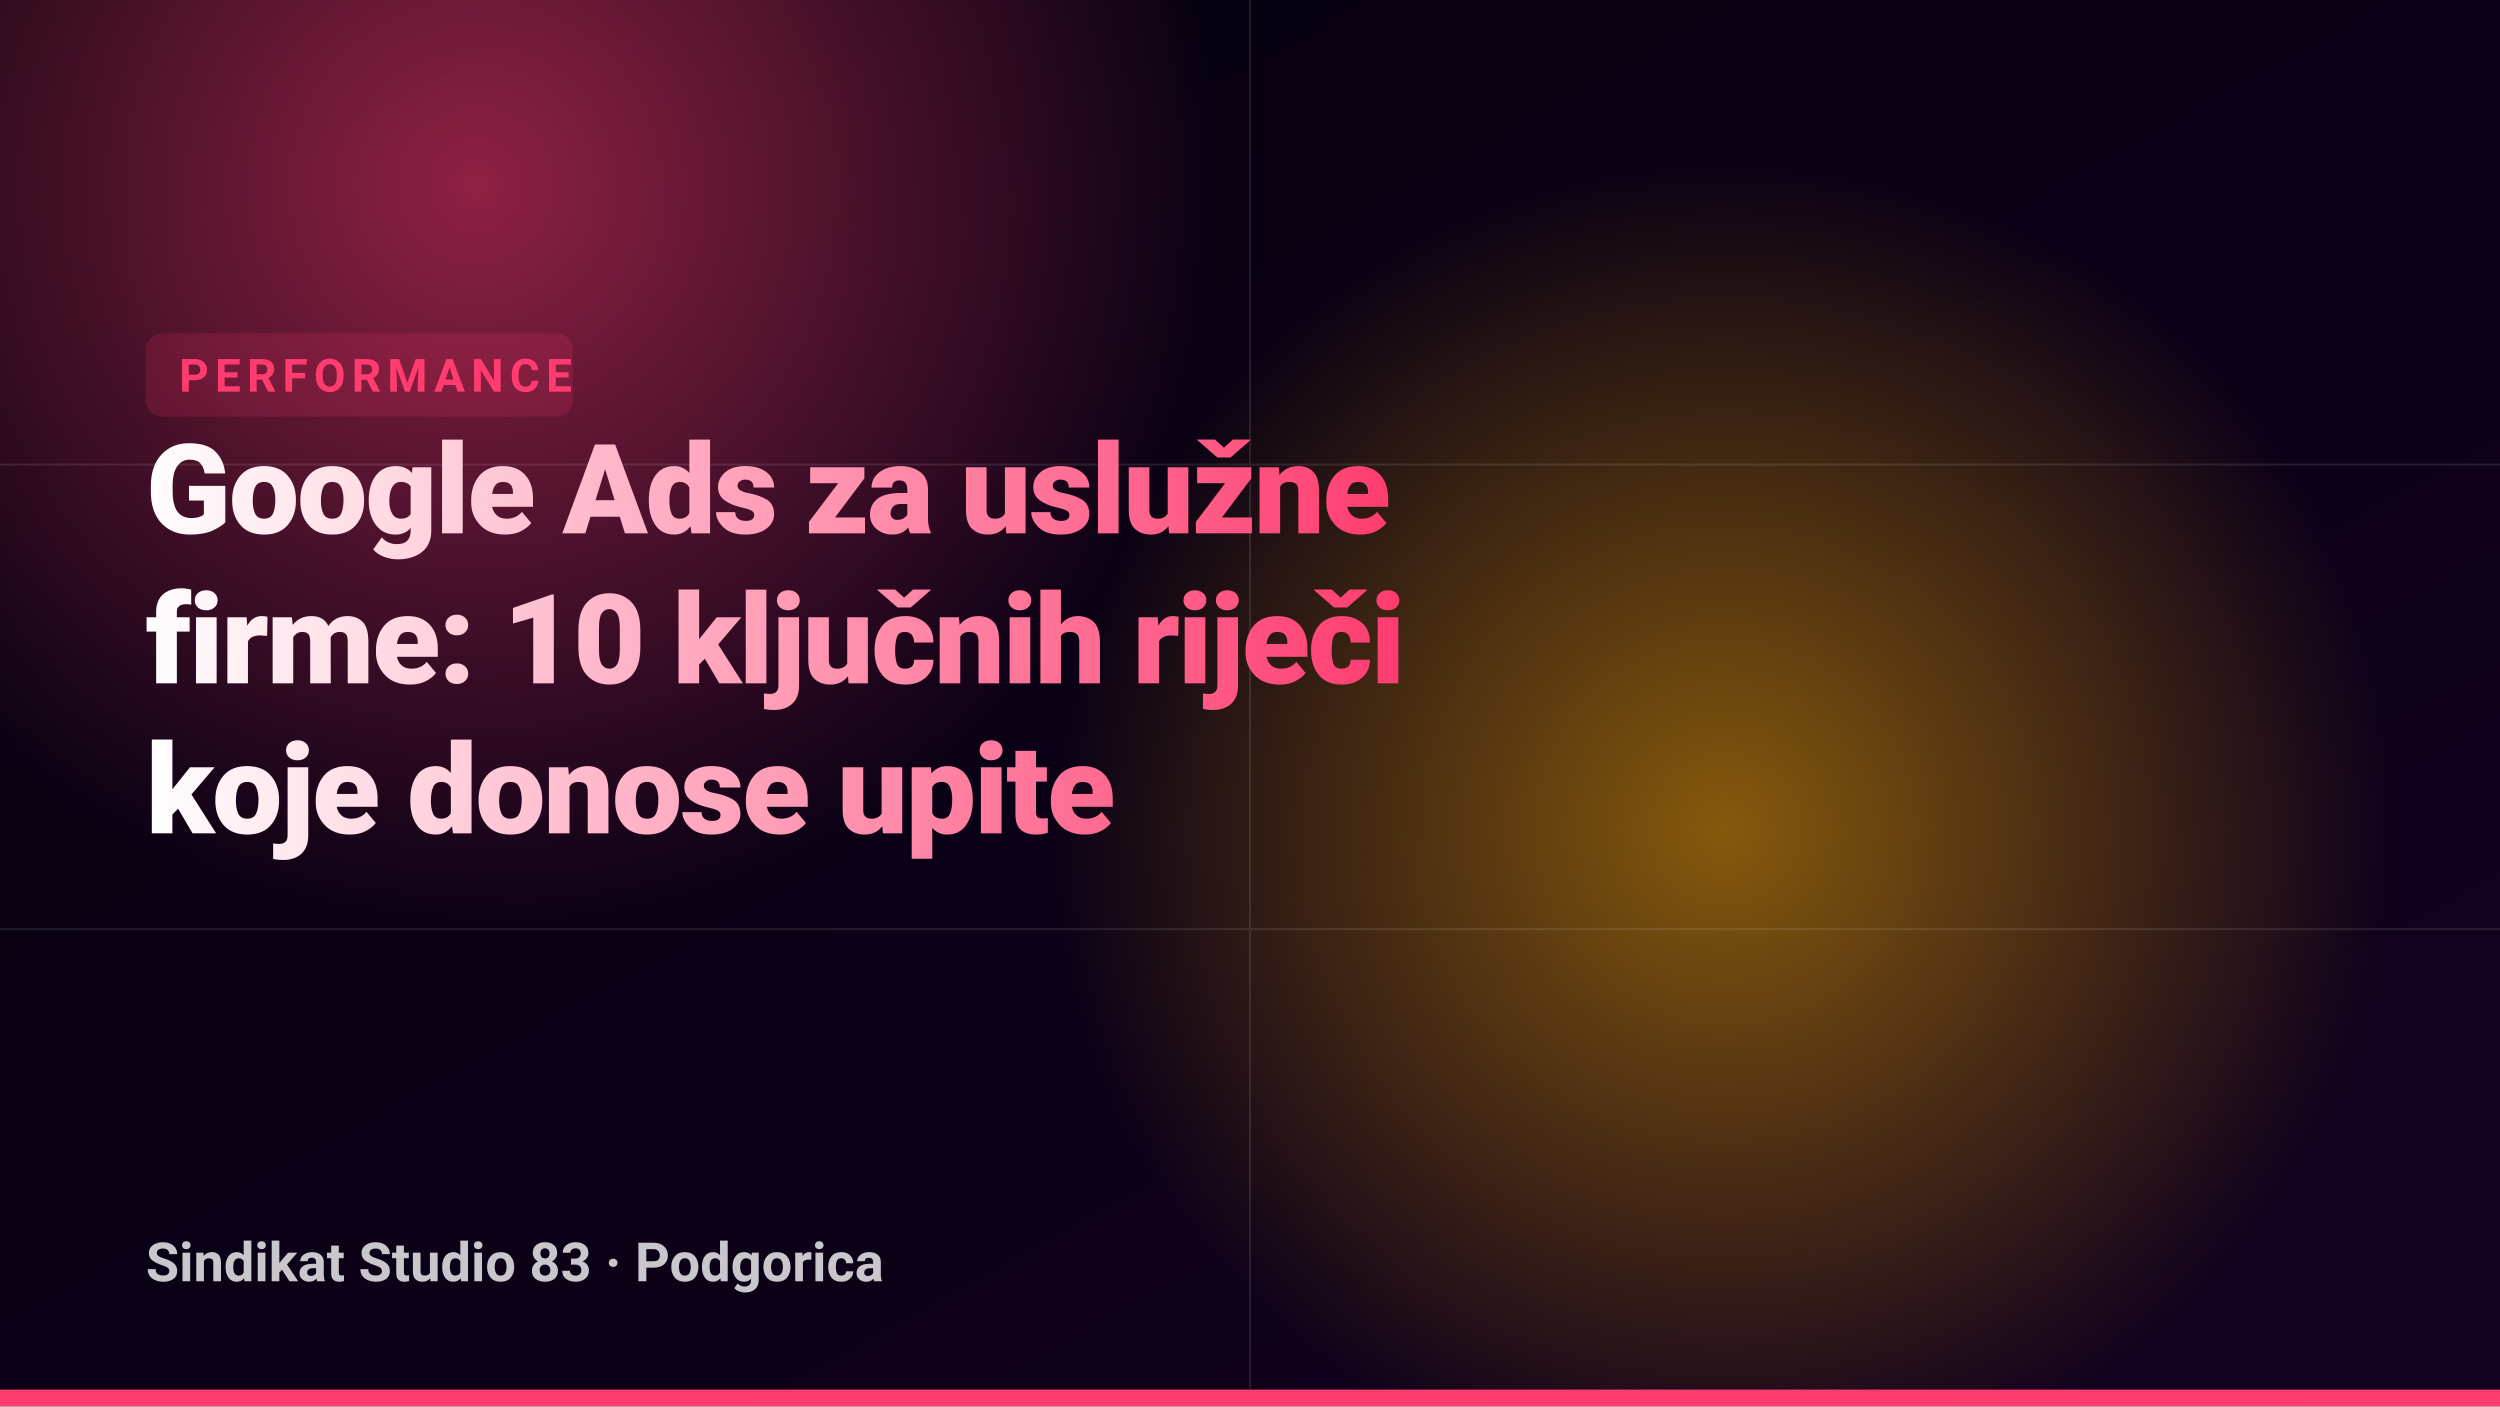
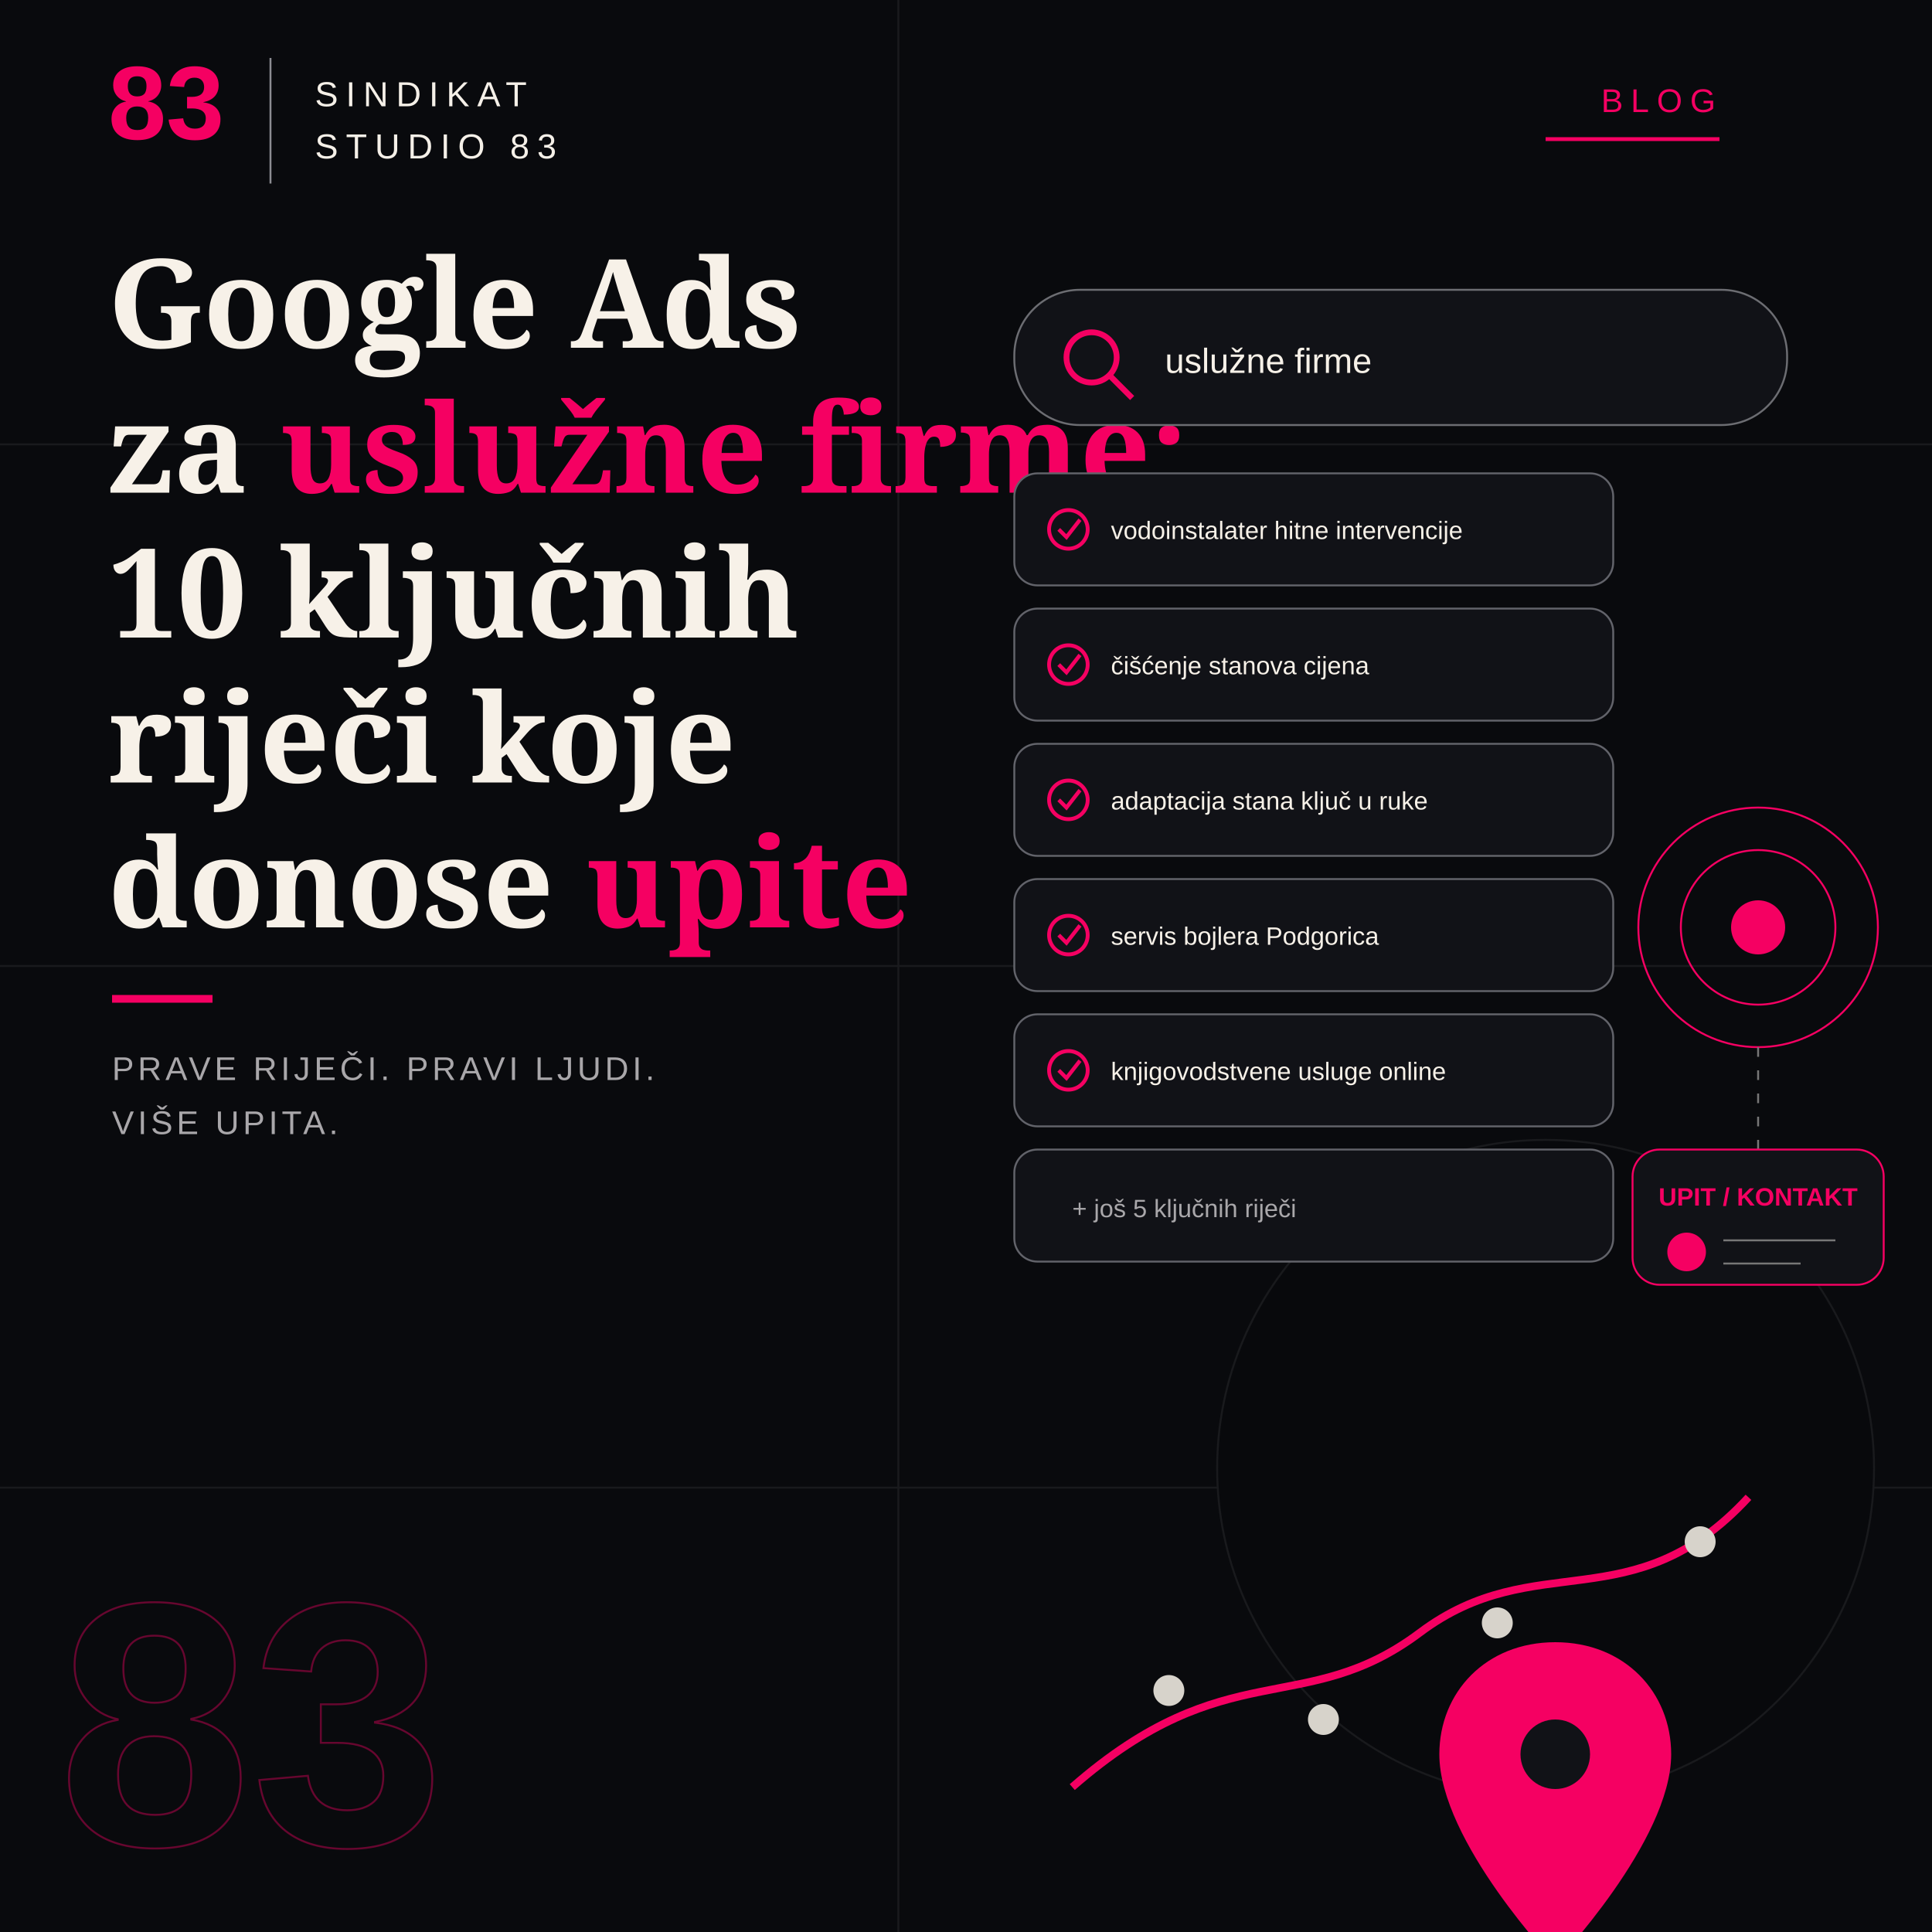
- <svg xmlns="http://www.w3.org/2000/svg" viewBox="0 0 1200 675" width="1200" height="675" role="img" aria-label="Google Ads za uslužne firme: 10 ključnih riječi koje donose upite">
-   <defs>
-     <linearGradient id="bg" x1="0" y1="0" x2="1" y2="1">
-       <stop offset="0" stop-color="#05010D" />
-       <stop offset="1" stop-color="#12011F" />
-     </linearGradient>
-     <radialGradient id="g1" cx="50%" cy="50%" r="50%">
-       <stop offset="0" stop-color="#FF3B6F" stop-opacity="0.55" />
-       <stop offset="1" stop-color="#FF3B6F" stop-opacity="0" />
-     </radialGradient>
-     <radialGradient id="g2" cx="50%" cy="50%" r="50%">
-       <stop offset="0" stop-color="#FFB000" stop-opacity="0.5" />
-       <stop offset="1" stop-color="#FFB000" stop-opacity="0" />
-     </radialGradient>
-     <linearGradient id="txt" x1="0" y1="0" x2="1" y2="0">
-       <stop offset="0" stop-color="#FFFFFF" />
-       <stop offset="1" stop-color="#FF3B6F" />
-     </linearGradient>
-   </defs>
-   <rect width="1200" height="675" fill="url(#bg)" />
-   <circle cx="228" cy="88" r="360" fill="url(#g1)" />
-   <circle cx="828" cy="398" r="320" fill="url(#g2)" />
-   <g opacity="0.10" stroke="#FFFFFF" stroke-width="1">
-     <line x1="0" y1="223" x2="1200" y2="223" />
-     <line x1="0" y1="446" x2="1200" y2="446" />
-     <line x1="600" y1="0" x2="600" y2="675" />
+ <svg xmlns="http://www.w3.org/2000/svg" viewBox="0 0 1000 1000" width="1000" height="1000" role="img" aria-label="Google Ads za uslužne firme: 10 ključnih riječi koje donose upite">
+   <rect width="1000" height="1000" fill="#090a0d" />
+   <g opacity=".07" stroke="#fff">
+     <path d="M0 230H1000M0 500H1000M0 770H1000M465 0V1000" />
+     <circle cx="800" cy="760" r="170" />
  </g>
-   <g font-family="'Segoe UI', system-ui, -apple-system, Roboto, Arial, sans-serif">
-     <rect x="70" y="160" rx="8" ry="8" width="205" height="40" fill="#FF3B6F" opacity="0.16" />
-     <text x="86" y="188" fill="#FF3B6F" font-size="22" font-weight="700" letter-spacing="3">PERFORMANCE</text>
-     <text fill="url(#txt)" font-size="60" font-weight="800" letter-spacing="-1">
-       <tspan x="70" y="256">Google Ads za uslužne</tspan>
-       <tspan x="70" y="328">firme: 10 ključnih riječi</tspan>
-       <tspan x="70" y="400">koje donose upite</tspan>
+   <g font-family="Arial,sans-serif">
+     <text x="56" y="72" fill="#f50062" font-size="54" font-weight="900">83</text>
+     <path d="M140 30V95" stroke="#8c8d92" />
+     <text x="163" y="55" fill="#f5f0e8" font-size="18" letter-spacing="4">SINDIKAT</text>
+     <text x="163" y="82" fill="#f5f0e8" font-size="18" letter-spacing="4">STUDIO 83</text>
+     <text x="888" y="58" fill="#f50062" text-anchor="end" font-size="17" letter-spacing="4">BLOG</text>
+     <path d="M800 72H890" stroke="#f50062" stroke-width="2" />
+   </g>
+   <g font-family="Georgia,serif" font-weight="700">
+     <text x="56" y="180" fill="#f7f1e8" font-size="64">Google Ads</text>
+     <text x="56" y="255" fill="#f7f1e8" font-size="64">za <tspan fill="#f50062">uslužne firme:</tspan>
    </text>
-     <text x="70" y="615" fill="rgba(255,255,255,.78)" font-size="26" font-weight="600">Sindikat Studio 83 · Podgorica</text>
+     <text x="56" y="330" fill="#f7f1e8" font-size="64">10 ključnih</text>
+     <text x="56" y="405" fill="#f7f1e8" font-size="64">riječi koje</text>
+     <text x="56" y="480" fill="#f7f1e8" font-size="64">donose <tspan fill="#f50062">upite</tspan>
+     </text>
  </g>
-   <rect x="0" y="667" width="1200" height="8" fill="#FF3B6F" />
+   <path d="M58 517H110" stroke="#f50062" stroke-width="4" />
+   <text x="58" y="559" fill="#a9a7aa" font-family="Arial,sans-serif" font-size="17" letter-spacing="2">PRAVE RIJEČI. PRAVI LJUDI.</text>
+   <text x="58" y="587" fill="#a9a7aa" font-family="Arial,sans-serif" font-size="17" letter-spacing="2">VIŠE UPITA.</text>
+   <g transform="translate(525 150)" font-family="Arial,sans-serif">
+     <rect width="400" height="70" rx="34" fill="#111217" stroke="#6c6d72" />
+     <circle cx="40" cy="35" r="13" fill="none" stroke="#f50062" stroke-width="3" />
+     <path d="M49 44l12 12" stroke="#f50062" stroke-width="3" />
+     <text x="78" y="43" fill="#f7f1e8" font-size="18">uslužne firme</text>
+     <g transform="translate(0 95)">
+       <g fill="#111217" stroke="#62636a">
+         <rect width="310" height="58" rx="12" />
+         <rect y="70" width="310" height="58" rx="12" />
+         <rect y="140" width="310" height="58" rx="12" />
+         <rect y="210" width="310" height="58" rx="12" />
+         <rect y="280" width="310" height="58" rx="12" />
+       </g>
+       <g fill="none" stroke="#f50062" stroke-width="2">
+         <circle cx="28" cy="29" r="10" />
+         <circle cx="28" cy="99" r="10" />
+         <circle cx="28" cy="169" r="10" />
+         <circle cx="28" cy="239" r="10" />
+         <circle cx="28" cy="309" r="10" />
+         <path d="M23 29l4 4 7-9M23 99l4 4 7-9M23 169l4 4 7-9M23 239l4 4 7-9M23 309l4 4 7-9" />
+       </g>
+       <g fill="#f7f1e8" font-size="13">
+         <text x="50" y="34">vodoinstalater hitne intervencije</text>
+         <text x="50" y="104">čišćenje stanova cijena</text>
+         <text x="50" y="174">adaptacija stana ključ u ruke</text>
+         <text x="50" y="244">servis bojlera Podgorica</text>
+         <text x="50" y="314">knjigovodstvene usluge online</text>
+       </g>
+       <rect y="350" width="310" height="58" rx="12" fill="#111217" stroke="#62636a" />
+       <text x="30" y="385" fill="#a9a7aa" font-size="13">+ još 5 ključnih riječi</text>
+     </g>
+     <g transform="translate(315 260)">
+       <circle cx="70" cy="70" r="62" fill="none" stroke="#f50062" />
+       <circle cx="70" cy="70" r="40" fill="none" stroke="#f50062" />
+       <circle cx="70" cy="70" r="14" fill="#f50062" />
+       <path d="M70 132V185" stroke="#777" stroke-dasharray="5 7" />
+       <rect x="5" y="185" width="130" height="70" rx="14" fill="#111217" stroke="#f50062" />
+       <text x="70" y="214" text-anchor="middle" fill="#f50062" font-size="13" font-weight="700">UPIT / KONTAKT</text>
+       <circle cx="33" cy="238" r="10" fill="#f50062" />
+       <path d="M52 232h58M52 244h40" stroke="#777" />
+     </g>
+   </g>
+   <g transform="translate(555 760)">
+     <path d="M0 165C80 95 120 130 180 85S290 80 350 15" fill="none" stroke="#f50062" stroke-width="4" />
+     <g fill="#d7d3cb">
+       <circle cx="50" cy="115" r="8" />
+       <circle cx="130" cy="130" r="8" />
+       <circle cx="220" cy="80" r="8" />
+       <circle cx="325" cy="38" r="8" />
+     </g>
+     <path d="M250 90c-36 0-60 26-60 58 0 45 60 108 60 108s60-63 60-108c0-32-24-58-60-58Z" fill="#f50062" />
+     <circle cx="250" cy="148" r="18" fill="#111217" />
+   </g>
+   <text x="30" y="955" fill="none" stroke="#f50062" font-family="Arial,sans-serif" font-size="180" font-weight="900" opacity=".4">83</text>
</svg>
